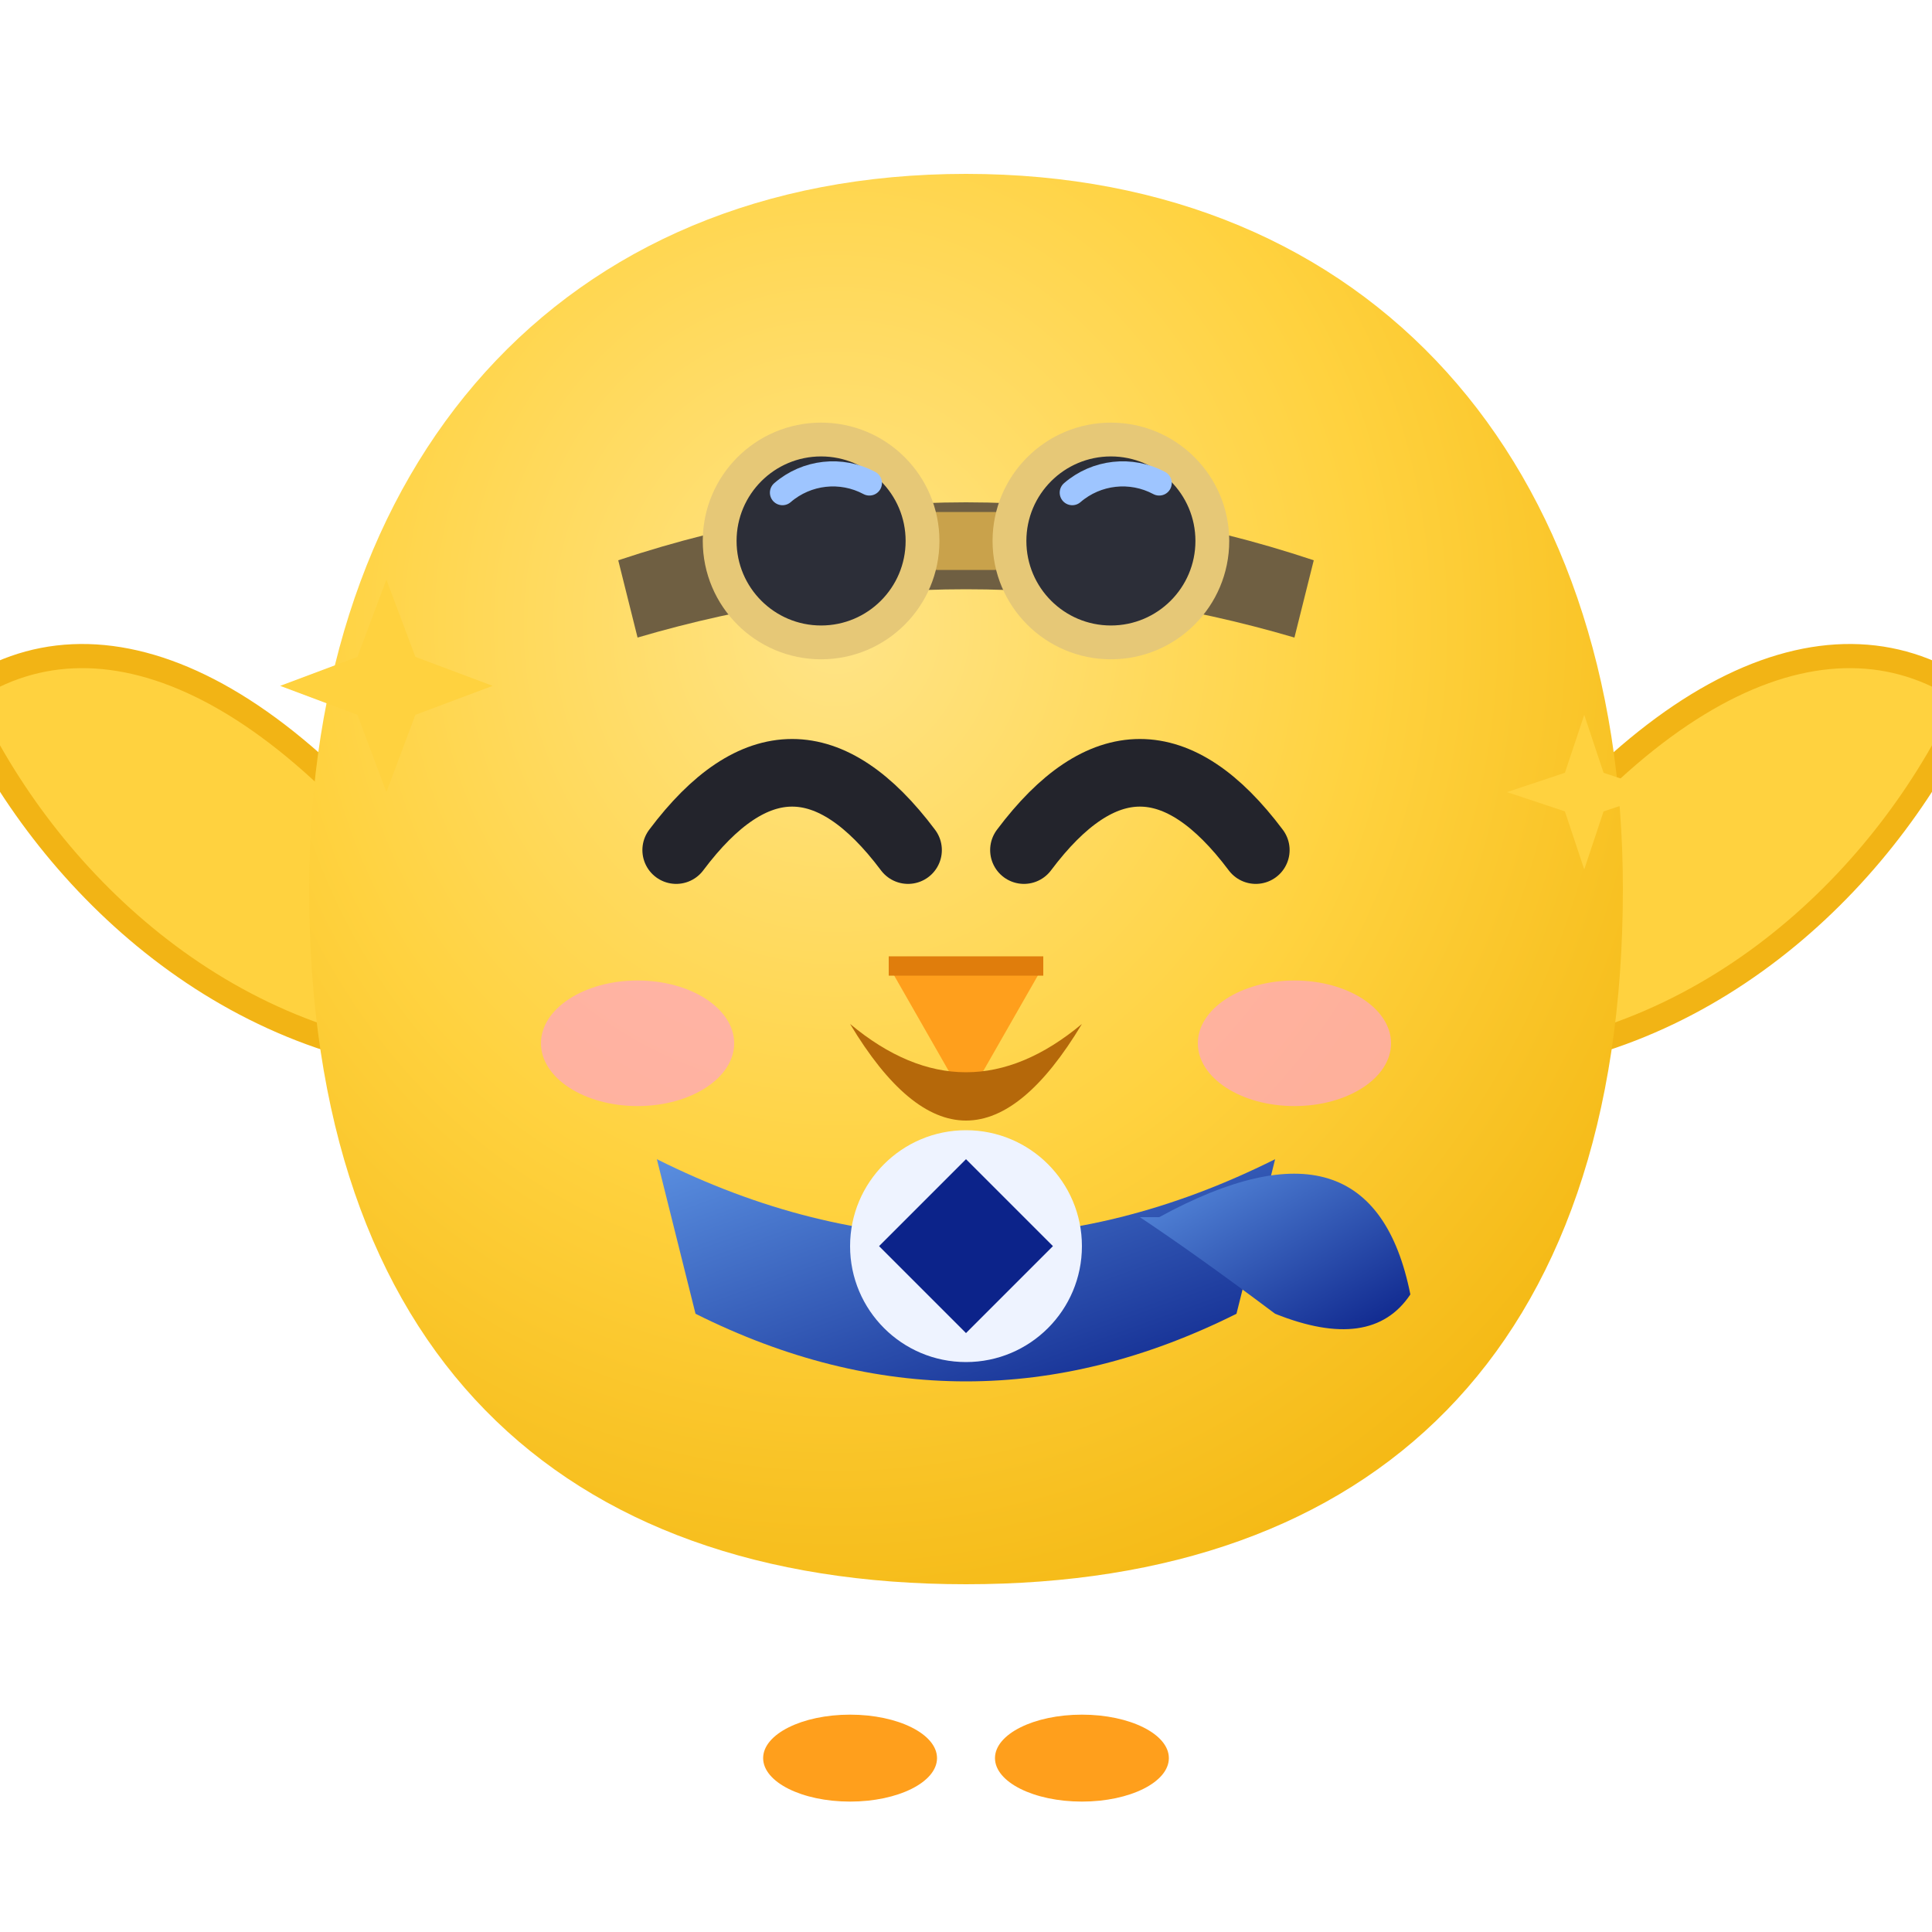
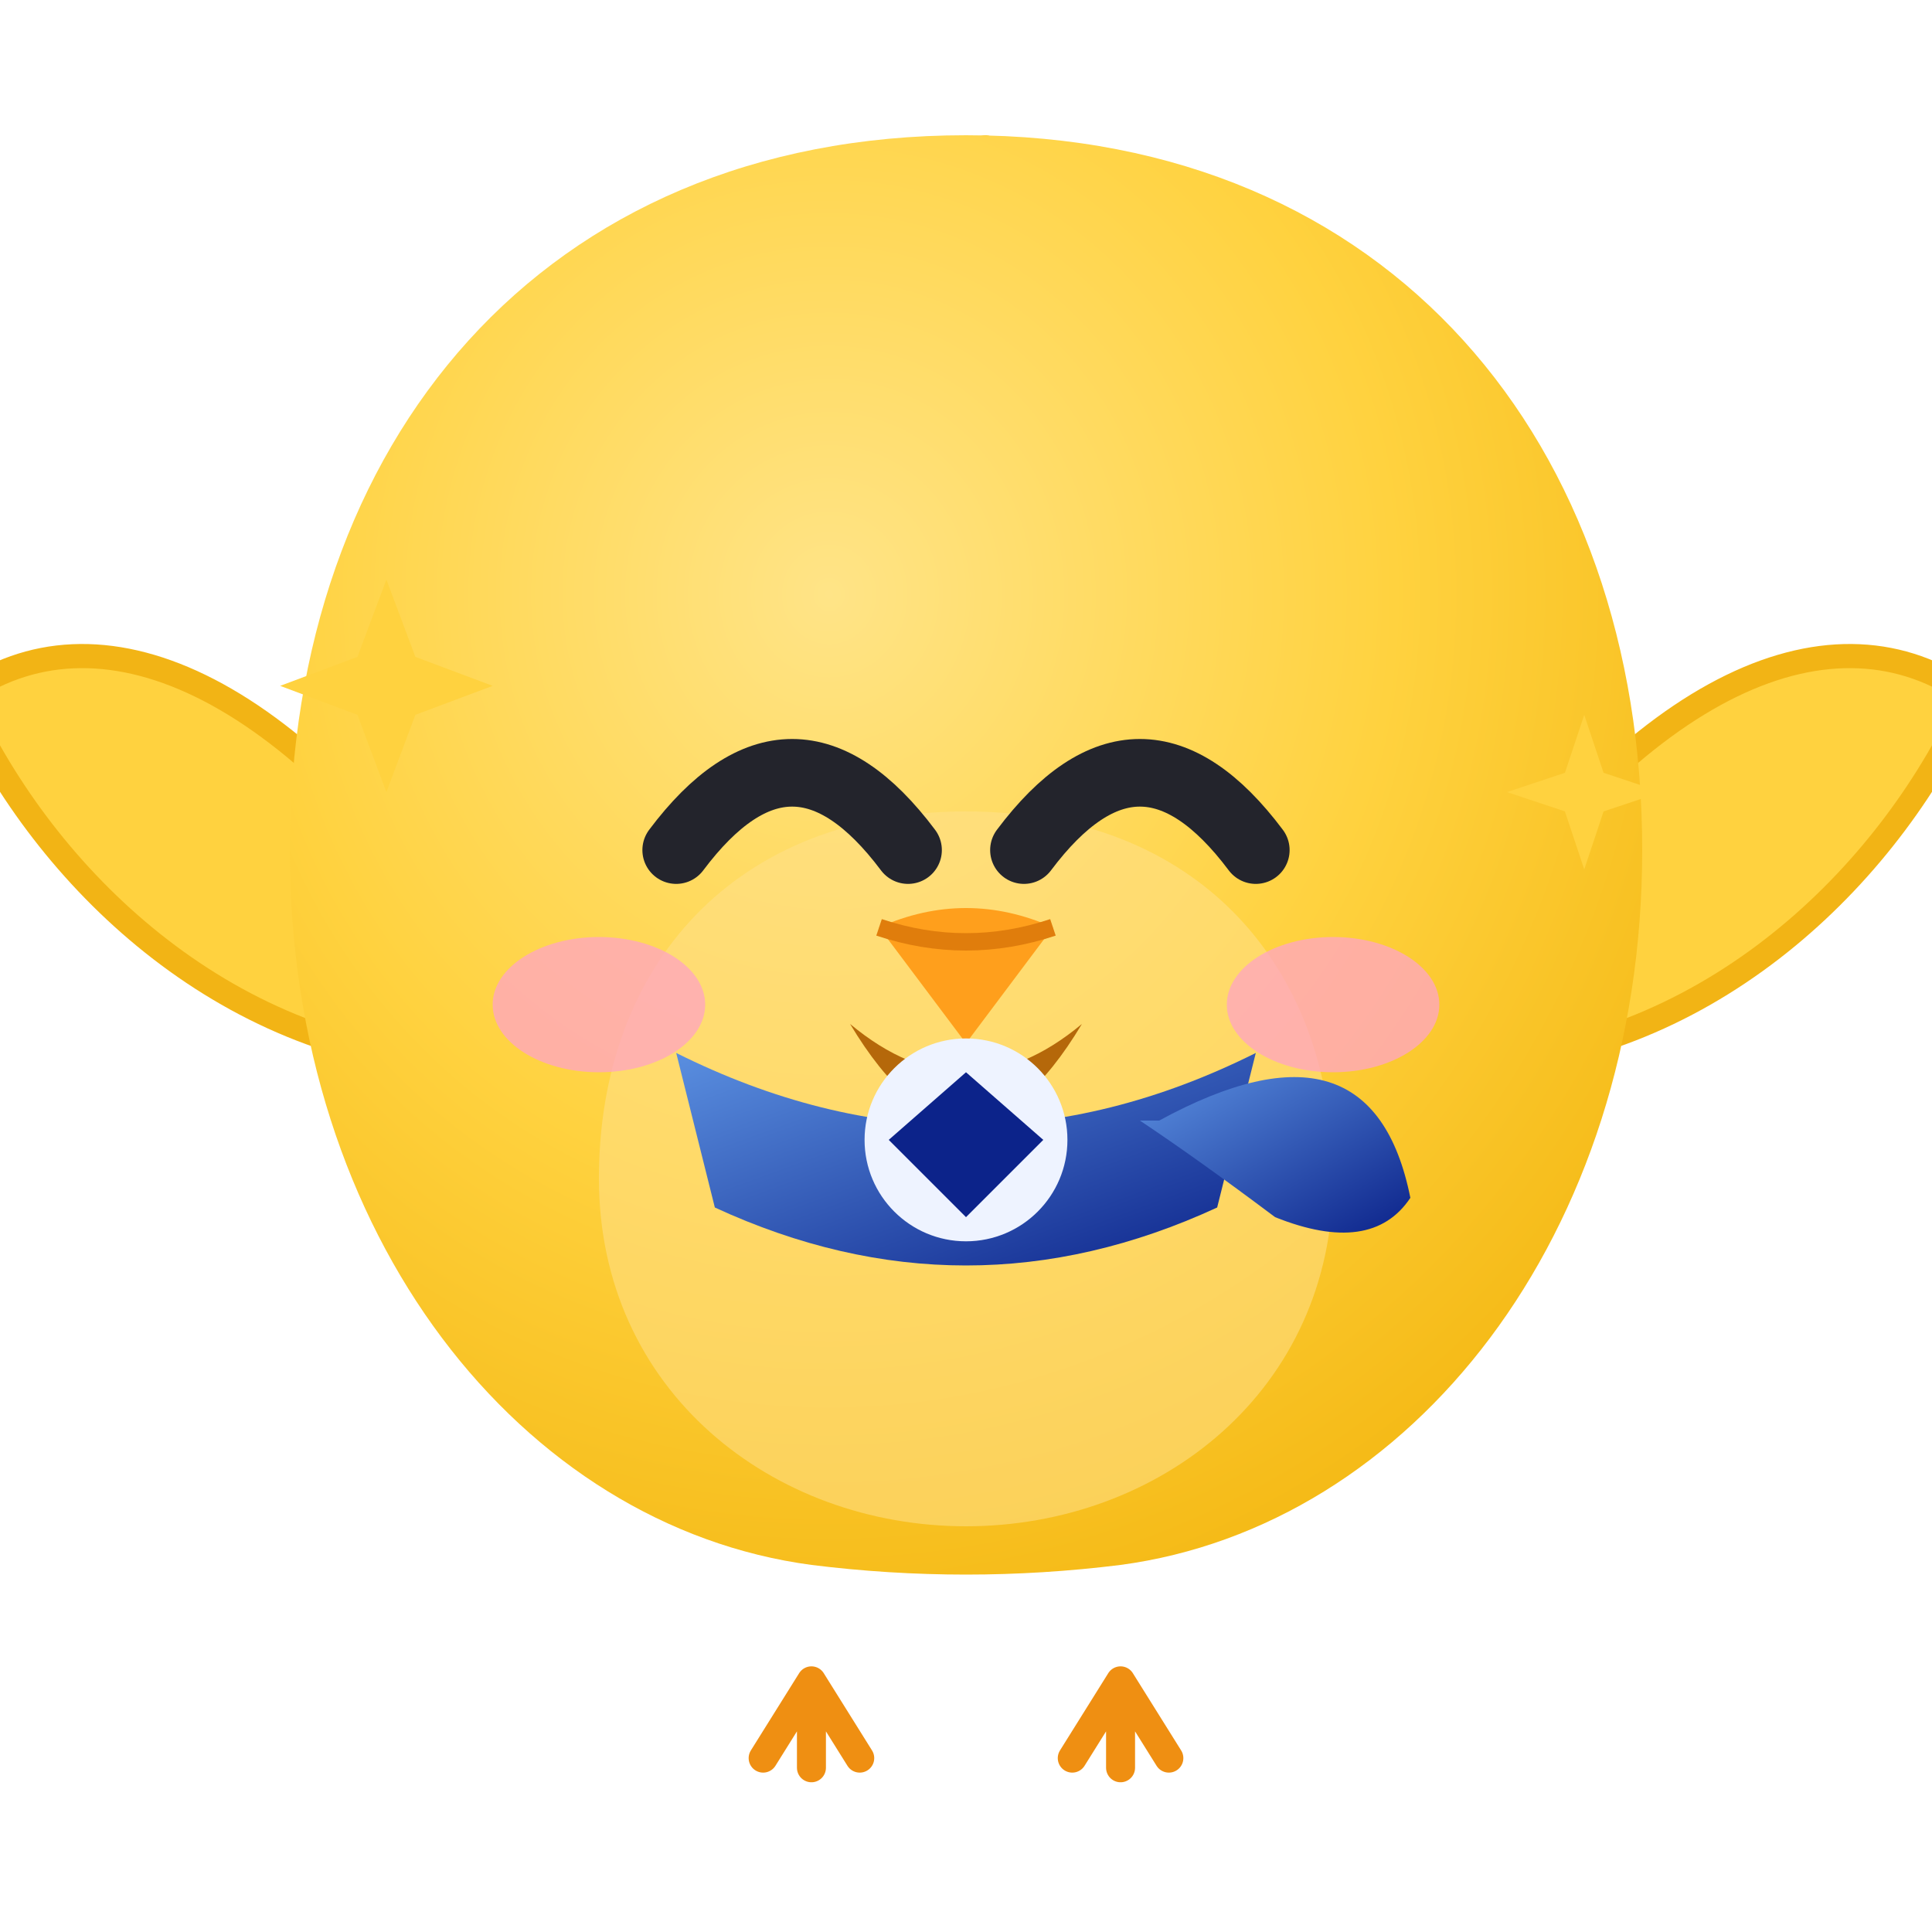
<svg xmlns="http://www.w3.org/2000/svg" viewBox="0 0 200 200" width="200" height="200" role="img" aria-label="빌디 happy">
  <defs>
    <radialGradient id="b-body" cx="40%" cy="32%" r="75%">
      <stop offset="0%" stop-color="#ffe487" />
      <stop offset="55%" stop-color="#ffd23f" />
      <stop offset="100%" stop-color="#f4b813" />
    </radialGradient>
    <linearGradient id="b-scarf" x1="0" y1="0" x2="1" y2="1">
      <stop offset="0%" stop-color="#5A8FE0" />
      <stop offset="100%" stop-color="#0C238A" />
    </linearGradient>
  </defs>
-   <path d="M90 30 Q95 12 100 28 Q105 10 111 28 Q117 14 122 30 Q108 22 90 30 Z" fill="#f4b813" />
+   <path d="M86 30 Q88 8 98 24 Q101 4 108 24 Q116 8 118 30 Q102 20 86 30 Z" fill="#f4b813" />
+   <path d="M98 24 Q100 14 102 24 Z" fill="#e8a90c" />
  <g class="b-wing b-wing-l" transform="translate(50 96)">
    <path d="M0 4 C-20 -26 -40 -34 -54 -24 C-46 -6 -28 12 -4 14 Z" fill="#ffd23f" stroke="#f2b415" stroke-width="2.5" />
  </g>
  <g class="b-wing b-wing-r" transform="translate(150 96)">
    <path d="M0 4 C20 -26 40 -34 54 -24 C46 -6 28 12 4 14 Z" fill="#ffd23f" stroke="#f2b415" stroke-width="2.5" />
  </g>
-   <ellipse cx="88" cy="182" rx="9" ry="4.5" fill="#ff9f1c" />
-   <ellipse cx="112" cy="182" rx="9" ry="4.5" fill="#ff9f1c" />
+   <path d="M84 174 l-5 8 m5 -8 l0 9 m0 -9 l5 8" stroke="#ef8f12" stroke-width="3" stroke-linecap="round" fill="none" />
+   <path d="M116 174 l-5 8 m5 -8 l0 9 m0 -9 l5 8" stroke="#ef8f12" stroke-width="3" stroke-linecap="round" fill="none" />
  <g transform="rotate(0 100 110) translate(0 -12)">
-     <path class="b-body" d="M100 30 C142 30 168 60 168 104 C168 152 142 176 100 176 C58 176 32 152 32 104 C32 60 58 30 100 30 Z" fill="url(#b-body)" />
-     <ellipse cx="66" cy="120" rx="10" ry="6.5" fill="#ffa7bd" opacity="0.75" />
-     <ellipse cx="134" cy="120" rx="10" ry="6.5" fill="#ffa7bd" opacity="0.75" />
+     <path class="b-body" d="M100 26 C144 26 170 58 170 100 C170 140 146 170 116 174 Q100 176 84 174 C54 170 30 140 30 100 C30 58 56 26 100 26 Z" fill="url(#b-body)" />
+     <path class="b-belly" d="M100 96 C124 96 138 112 138 134 C138 156 120 170 100 170 C80 170 62 156 62 134 C62 112 76 96 100 96 Z" fill="#ffe08a" opacity="0.55" />
+     <ellipse cx="62" cy="116" rx="11" ry="7" fill="#ffa7bd" opacity="0.8" />
+     <ellipse cx="138" cy="116" rx="11" ry="7" fill="#ffa7bd" opacity="0.8" />
    <path d="M70 100 Q82 84 94 100" stroke="#23242c" stroke-width="7" fill="none" stroke-linecap="round" />
    <path d="M106 100 Q118 84 130 100" stroke="#23242c" stroke-width="7" fill="none" stroke-linecap="round" />
-     <path d="M92 112 L108 112 L100 126 Z" fill="#ff9f1c" />
-     <path d="M92 112 L108 112" stroke="#e07d0c" stroke-width="2" />
+     <path d="M91 108 Q100 104 109 108 L100 120 Z" fill="#ff9f1c" />
+     <path d="M91 108 Q100 111 109 108" stroke="#e07d0c" stroke-width="1.8" fill="none" />
    <path d="M88 118 Q100 138 112 118 Q100 128 88 118 Z" fill="#b5680a" />
-     <g class="b-goggles" transform="translate(100 66)">
-       <path d="M-36 4 Q0 -8 36 4 L34 12 Q0 2 -34 12 Z" fill="#6f5f42" />
-       <rect x="-5" y="-1" width="10" height="6" rx="2" fill="#c9a24b" />
-       <circle cx="-15" cy="2" r="10.5" fill="#2c2e38" stroke="#e6c877" stroke-width="3.5" />
-       <circle cx="15" cy="2" r="10.5" fill="#2c2e38" stroke="#e6c877" stroke-width="3.5" />
-       <path d="M-19 -3 A8 8 0 0 1 -10 -4" stroke="#9ec5ff" stroke-width="2.6" fill="none" stroke-linecap="round" />
-       <path d="M11 -3 A8 8 0 0 1 20 -4" stroke="#9ec5ff" stroke-width="2.6" fill="none" stroke-linecap="round" />
-     </g>
-     <g class="b-scarf" transform="translate(100 140)">
-       <path d="M-32 -8 Q0 8 32 -8 L28 8 Q0 22 -28 8 Z" fill="url(#b-scarf)" />
+     <g class="b-scarf" transform="translate(100 130)">
+       <path d="M-30 -9 Q0 6 30 -9 L26 7 Q0 19 -26 7 Z" fill="url(#b-scarf)" />
      <path d="M20 -2 Q42 -14 46 6 Q42 12 32 8 Q24 2 18 -2 Z" fill="url(#b-scarf)" />
-       <circle cx="0" cy="1" r="12" fill="#eef3ff" />
-       <path d="M0 -8 L9 1 L0 10 L-9 1 Z" fill="#0C238A" />
+       <circle cx="0" cy="0" r="10.5" fill="#eef3ff" />
+       <path d="M0 -7 L8 0 L0 8 L-8 0 Z" fill="#0C238A" />
    </g>
  </g>
  <g fill="#ffd23f">
    <path d="M40 60 l3 8 8 3 -8 3 -3 8 -3 -8 -8 -3 8 -3 z" />
    <path d="M164 74 l2 6 6 2 -6 2 -2 6 -2 -6 -6 -2 6 -2 z" />
  </g>
</svg>
